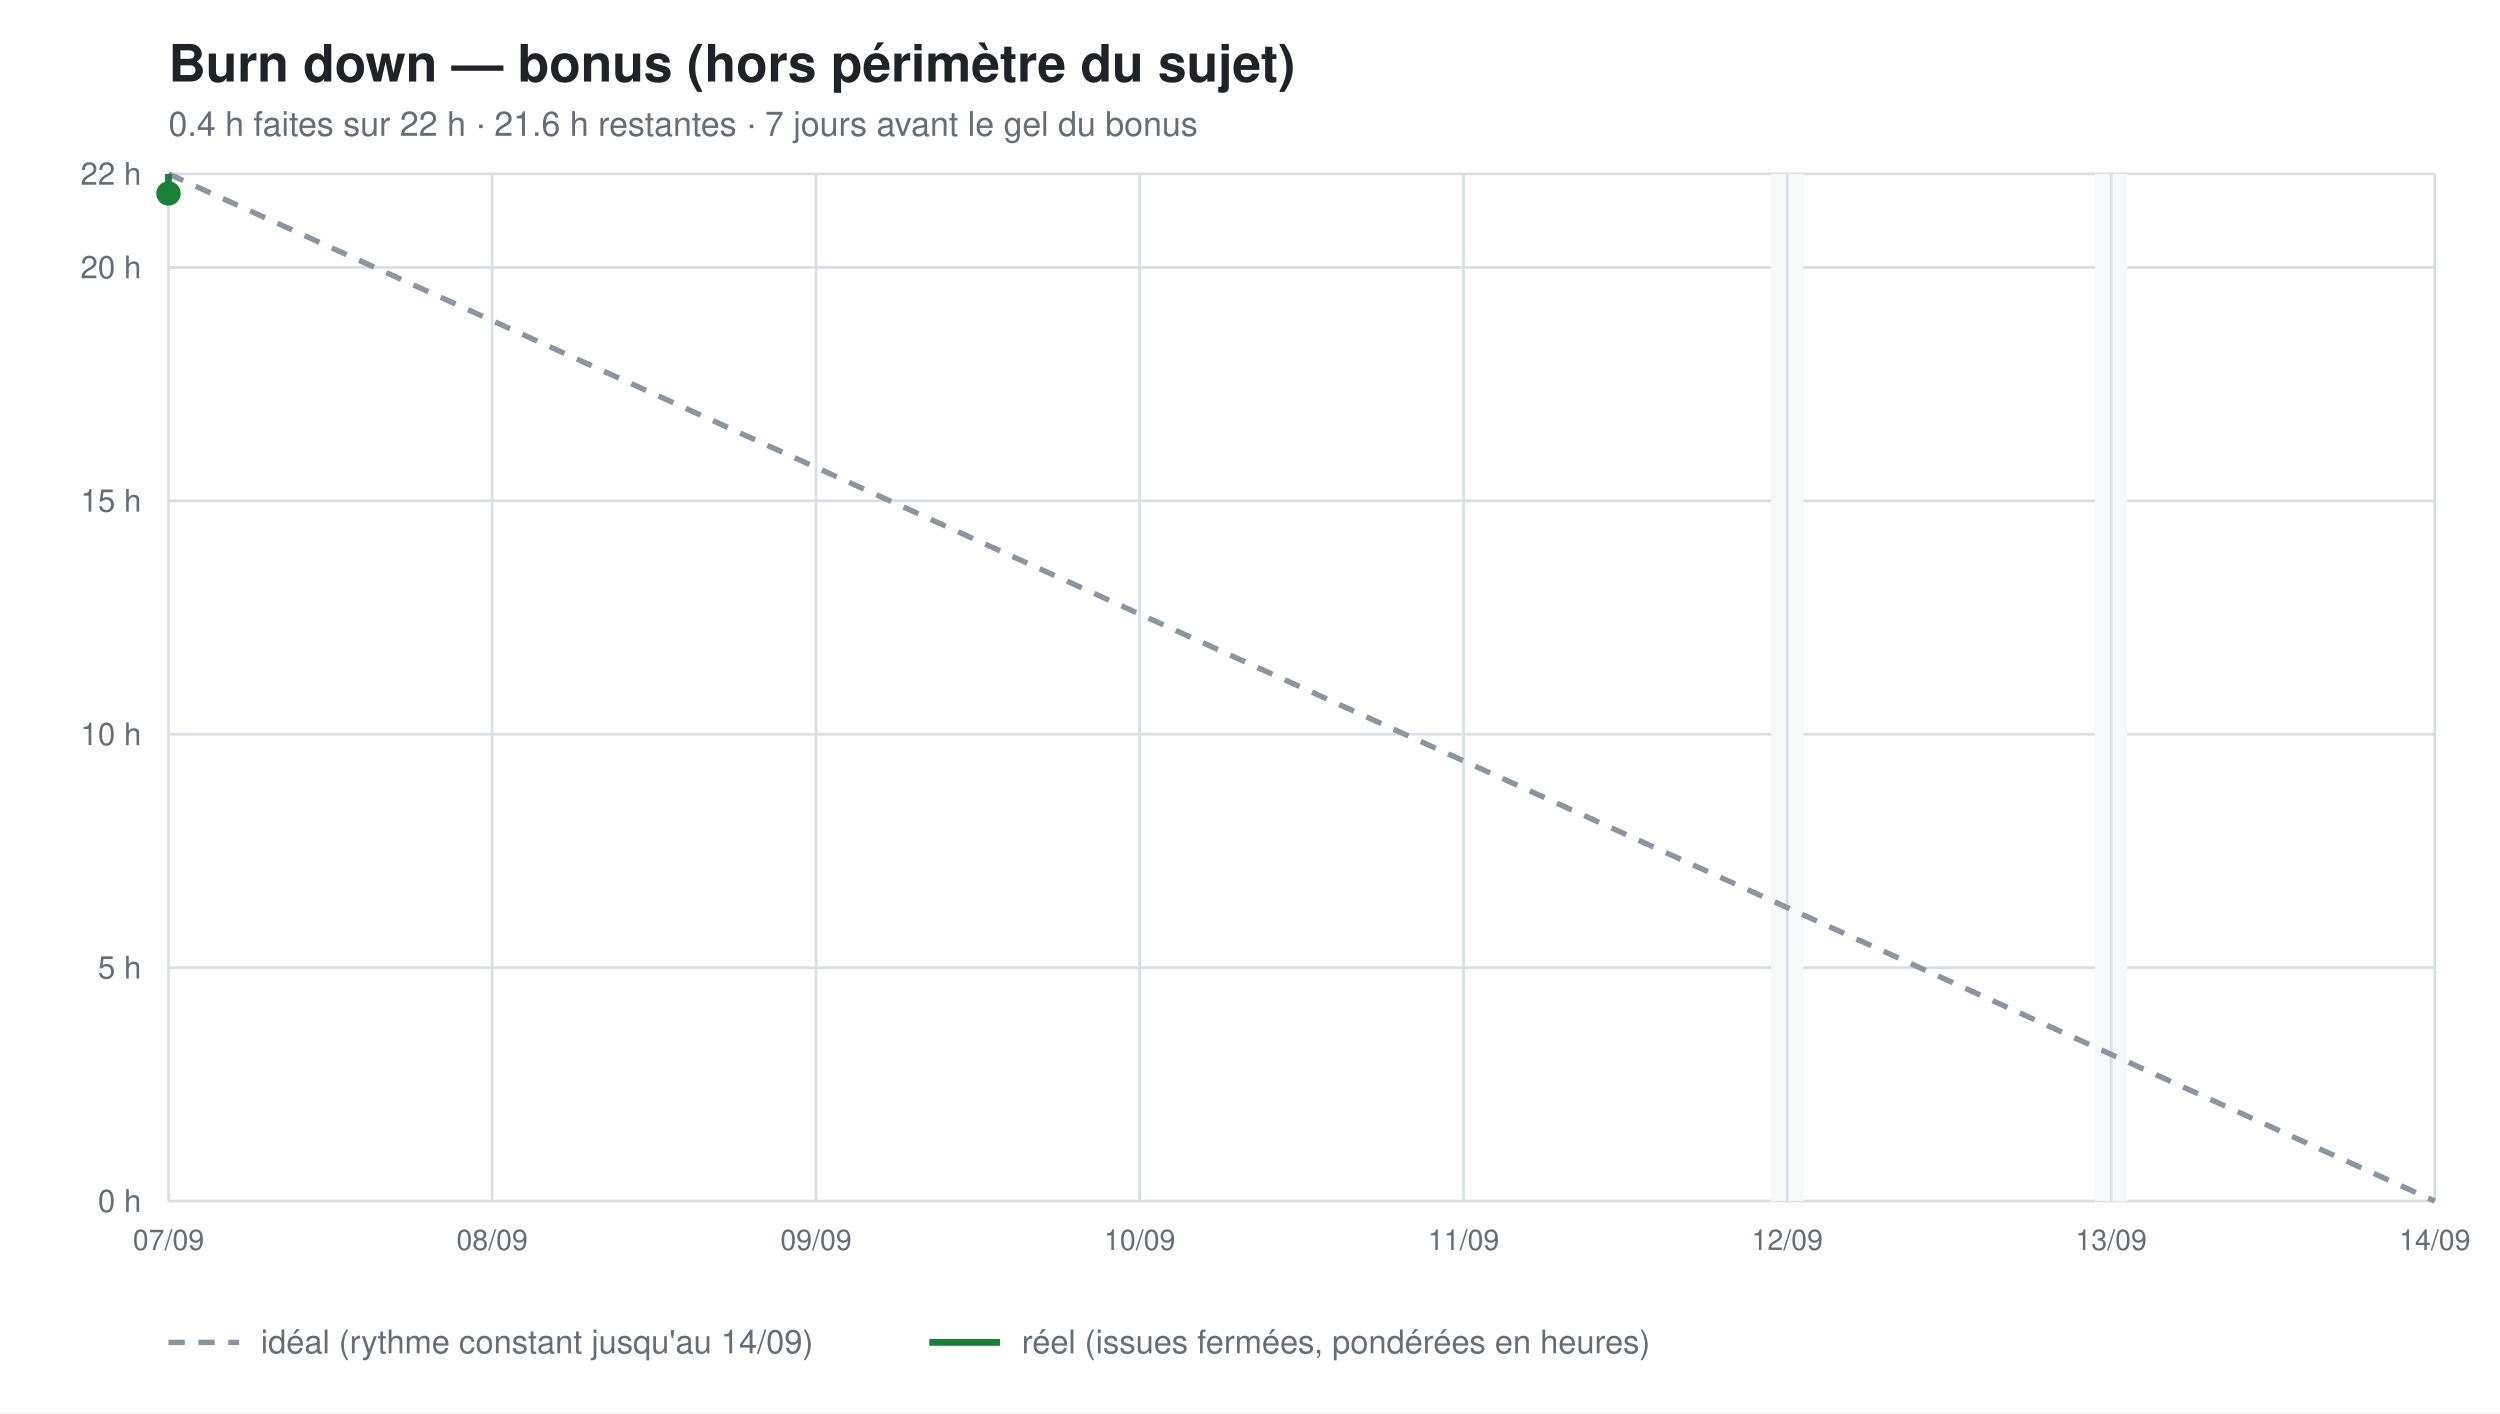
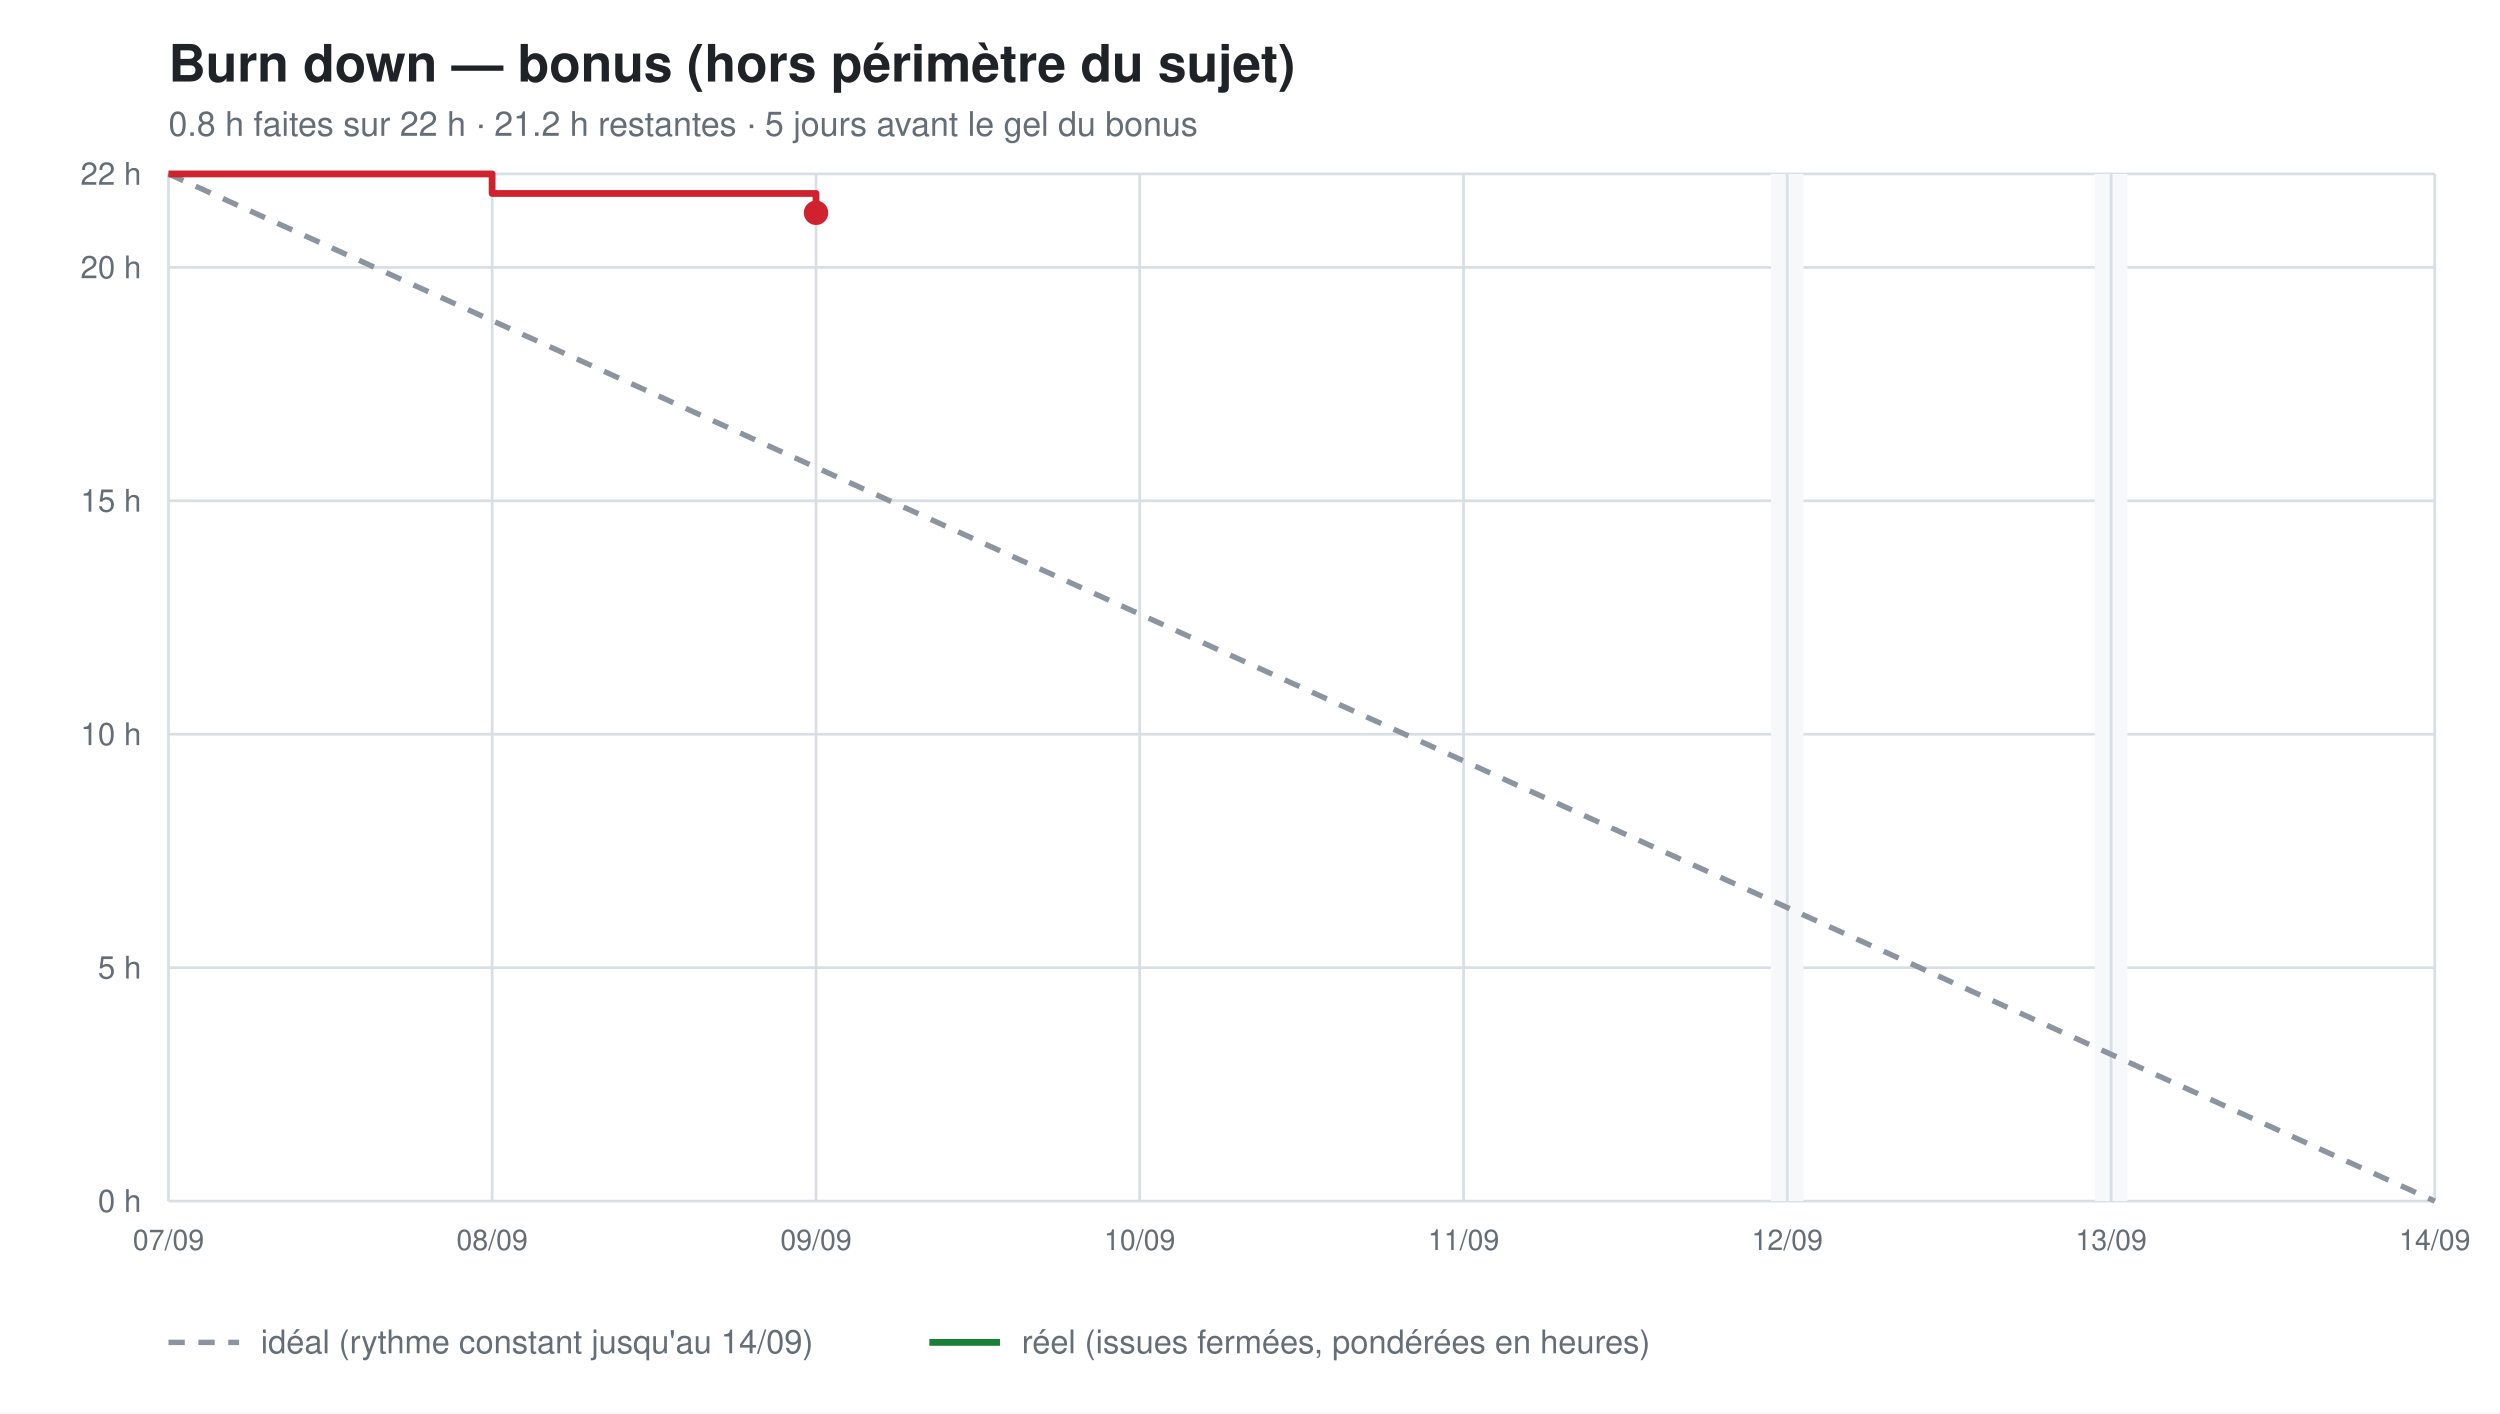
<svg xmlns="http://www.w3.org/2000/svg" width="920" height="520" viewBox="0 0 920 520" font-family="Segoe UI, Helvetica, Arial, sans-serif">
  <rect width="920" height="520" fill="#ffffff" />
  <text x="62" y="30" font-size="19" font-weight="600" fill="#1f2328">Burn down — bonus (hors périmètre du sujet)</text>
-   <text x="62" y="50" font-size="12.5" fill="#656d76">0.4 h faites sur 22 h · 21.6 h restantes · 7 jours avant le gel du bonus</text>
+   <text x="62" y="50" font-size="12.5" fill="#656d76">0.8 h faites sur 22 h · 21.2 h restantes · 5 jours avant le gel du bonus</text>
  <line x1="62" y1="442.0" x2="896" y2="442.0" stroke="#d8dee4" stroke-width="1" />
  <text x="52" y="446.0" font-size="11.5" fill="#656d76" text-anchor="end">0 h</text>
  <line x1="62" y1="356.1" x2="896" y2="356.1" stroke="#d8dee4" stroke-width="1" />
  <text x="52" y="360.1" font-size="11.5" fill="#656d76" text-anchor="end">5 h</text>
  <line x1="62" y1="270.2" x2="896" y2="270.2" stroke="#d8dee4" stroke-width="1" />
  <text x="52" y="274.2" font-size="11.5" fill="#656d76" text-anchor="end">10 h</text>
  <line x1="62" y1="184.3" x2="896" y2="184.3" stroke="#d8dee4" stroke-width="1" />
  <text x="52" y="188.3" font-size="11.5" fill="#656d76" text-anchor="end">15 h</text>
  <line x1="62" y1="98.4" x2="896" y2="98.4" stroke="#d8dee4" stroke-width="1" />
  <text x="52" y="102.4" font-size="11.5" fill="#656d76" text-anchor="end">20 h</text>
  <line x1="62" y1="64.0" x2="896" y2="64.0" stroke="#d8dee4" stroke-width="1" />
  <text x="52" y="68.0" font-size="11.5" fill="#656d76" text-anchor="end">22 h</text>
  <line x1="62.0" y1="64" x2="62.0" y2="442" stroke="#d8dee4" stroke-width="1" />
  <text x="62.0" y="460" font-size="10.5" fill="#656d76" text-anchor="middle">07/09</text>
  <line x1="181.1" y1="64" x2="181.1" y2="442" stroke="#d8dee4" stroke-width="1" />
  <text x="181.1" y="460" font-size="10.5" fill="#656d76" text-anchor="middle">08/09</text>
  <line x1="300.3" y1="64" x2="300.3" y2="442" stroke="#d8dee4" stroke-width="1" />
  <text x="300.3" y="460" font-size="10.5" fill="#656d76" text-anchor="middle">09/09</text>
  <line x1="419.4" y1="64" x2="419.4" y2="442" stroke="#d8dee4" stroke-width="1" />
  <text x="419.4" y="460" font-size="10.5" fill="#656d76" text-anchor="middle">10/09</text>
  <line x1="538.6" y1="64" x2="538.6" y2="442" stroke="#d8dee4" stroke-width="1" />
  <text x="538.6" y="460" font-size="10.5" fill="#656d76" text-anchor="middle">11/09</text>
  <rect x="651.7" y="64" width="12" height="378" fill="#f6f8fa" />
  <line x1="657.7" y1="64" x2="657.7" y2="442" stroke="#d8dee4" stroke-width="1" />
  <text x="657.7" y="460" font-size="10.5" fill="#656d76" text-anchor="middle">12/09</text>
  <rect x="770.9" y="64" width="12" height="378" fill="#f6f8fa" />
  <line x1="776.9" y1="64" x2="776.9" y2="442" stroke="#d8dee4" stroke-width="1" />
  <text x="776.9" y="460" font-size="10.5" fill="#656d76" text-anchor="middle">13/09</text>
  <line x1="896.0" y1="64" x2="896.0" y2="442" stroke="#d8dee4" stroke-width="1" />
  <text x="896.0" y="460" font-size="10.5" fill="#656d76" text-anchor="middle">14/09</text>
  <line x1="62.0" y1="64.0" x2="896.0" y2="442.0" stroke="#8c959f" stroke-width="2" stroke-dasharray="6 5" />
-   <polyline points="62.0,64.0 62.0,64.0 62.0,71.2" fill="none" stroke="#1a7f37" stroke-width="2.5" stroke-linejoin="round" />
-   <circle cx="62.0" cy="71.2" r="4.5" fill="#1a7f37" />
+   <polyline points="62.0,64.0 181.1,64.0 181.1,71.2 300.3,71.2 300.3,71.2 300.3,71.2 300.3,78.3" fill="none" stroke="#cf222e" stroke-width="2.5" stroke-linejoin="round" />
+   <circle cx="300.3" cy="78.3" r="4.5" fill="#cf222e" />
  <line x1="62" y1="494" x2="88" y2="494" stroke="#8c959f" stroke-width="2" stroke-dasharray="6 5" />
  <text x="96" y="498" font-size="12" fill="#656d76">idéal (rythme constant jusqu'au 14/09)</text>
  <line x1="342" y1="494" x2="368" y2="494" stroke="#1a7f37" stroke-width="2.5" />
  <text x="376" y="498" font-size="12" fill="#656d76">réel (issues fermées, pondérées en heures)</text>
</svg>
